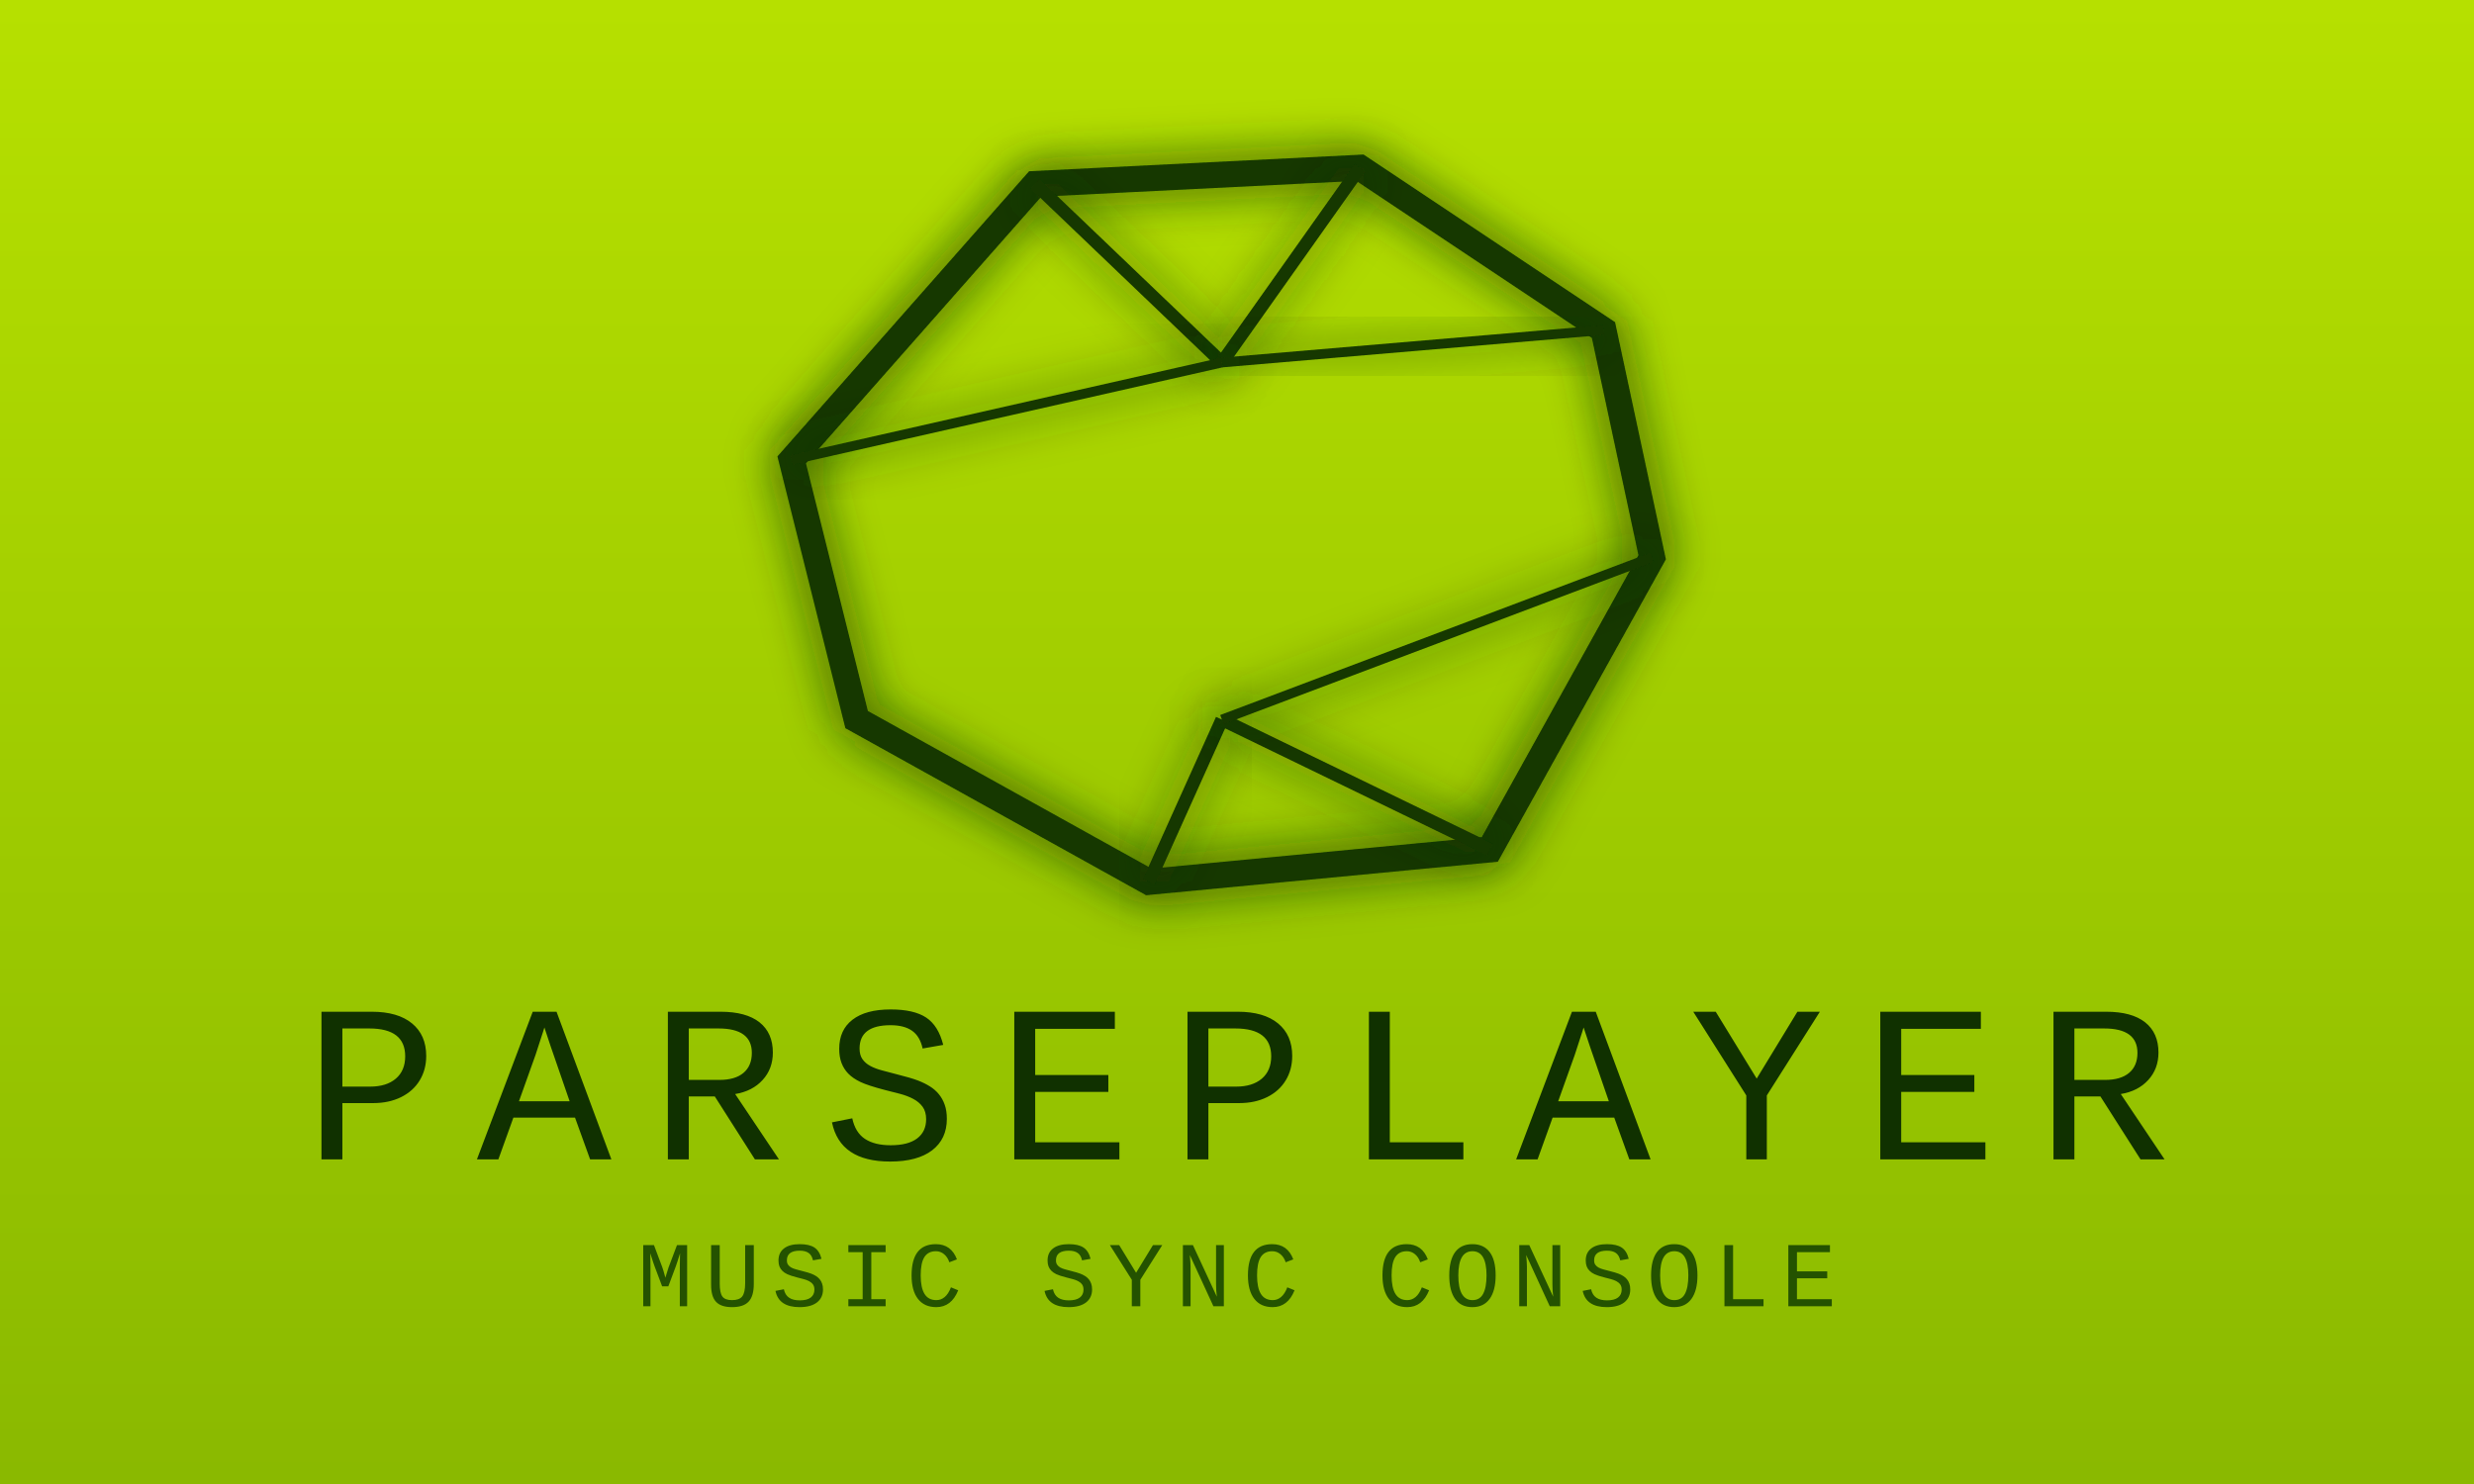
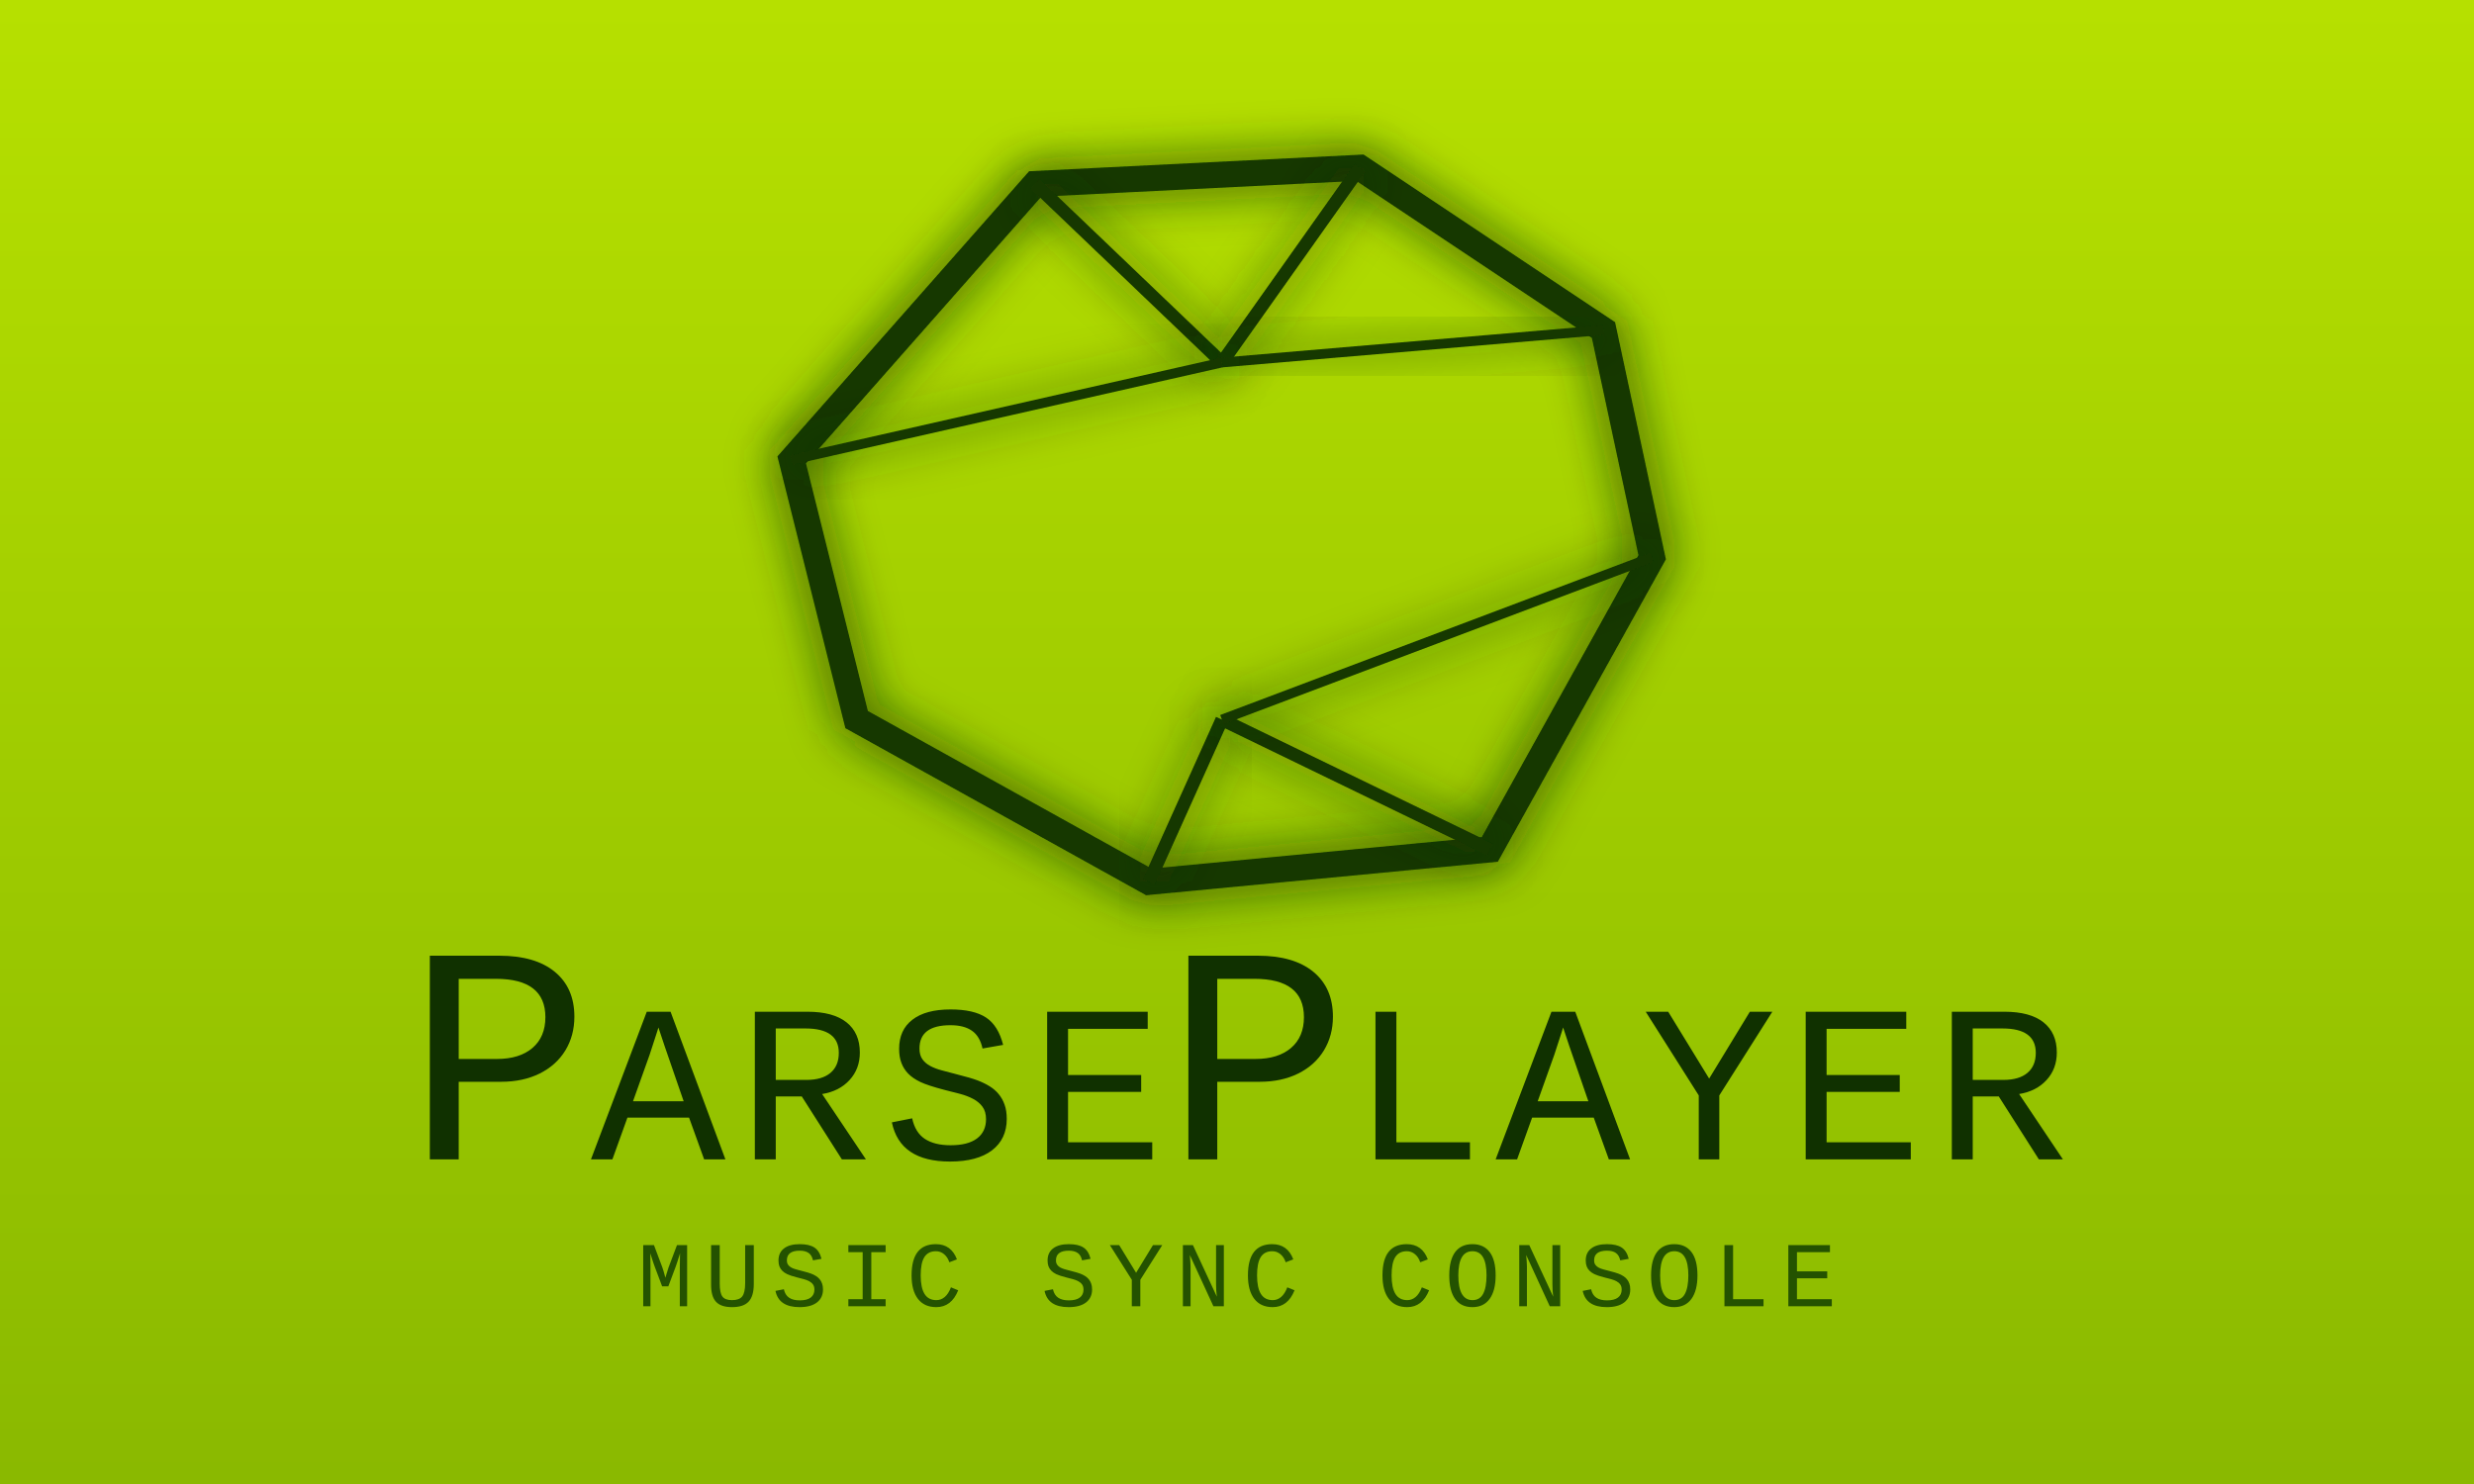
<svg xmlns="http://www.w3.org/2000/svg" width="640" height="384" viewBox="0 0 640 384" role="img" aria-label="ParsePlayer splash">
  <defs>
    <linearGradient id="bg" x1="0" y1="0" x2="0" y2="1">
      <stop offset="0%" stop-color="#b6e000" />
      <stop offset="100%" stop-color="#8ab900" />
    </linearGradient>
    <filter id="glow" x="-40%" y="-40%" width="180%" height="180%">
      <feGaussianBlur stdDeviation="3" result="blur" />
      <feMerge>
        <feMergeNode in="blur" />
        <feMergeNode in="SourceGraphic" />
      </feMerge>
    </filter>
    <style>
      .gem { stroke: #143700; fill: none; stroke-linejoin: miter; filter: url(#glow); }
-       .name { font-family: "VT323", "Courier New", monospace; fill: #103100; letter-spacing: 10px; }
+       .name { font-family: 'VT323', "Courier New", monospace; fill: #103100; letter-spacing: 3px; }
      .sub { font-family: "VT323", "Courier New", monospace; fill: #245200; letter-spacing: 3px; }
    </style>
  </defs>
  <rect width="640" height="384" fill="url(#bg)" />
  <g transform="translate(188 35) scale(2.1)">
    <polygon class="gem" points="38,6 78,4 108,24 114,52 94,88 52,92 16,72 8,40" stroke-width="3.2" />
    <line class="gem" x1="8" y1="52" x2="114" y2="52" stroke-width="2" />
    <line class="gem" x1="38" y1="6" x2="61" y2="28" stroke-width="1.6" />
    <line class="gem" x1="78" y1="4" x2="61" y2="28" stroke-width="1.6" />
    <line class="gem" x1="61" y1="28" x2="108" y2="24" stroke-width="1.2" />
    <line class="gem" x1="61" y1="28" x2="8" y2="40" stroke-width="1.2" />
    <line class="gem" x1="52" y1="92" x2="61" y2="72" stroke-width="1.6" />
    <line class="gem" x1="94" y1="88" x2="61" y2="72" stroke-width="1.6" />
    <line class="gem" x1="61" y1="72" x2="114" y2="52" stroke-width="1.2" />
    <line class="gem" x1="61" y1="72" x2="16" y2="72" stroke-width="1.2" />
  </g>
-   <text x="320" y="300" text-anchor="middle" class="name" font-size="58">PARSEPLAYER</text>
+   <text x="320" y="300" text-anchor="middle" class="name" font-size="58">
+     <tspan font-size="80">P</tspan>ARSE<tspan font-size="80">P</tspan>LAYER</text>
  <text x="320" y="338" text-anchor="middle" class="sub" font-size="24">MUSIC SYNC CONSOLE</text>
</svg>
